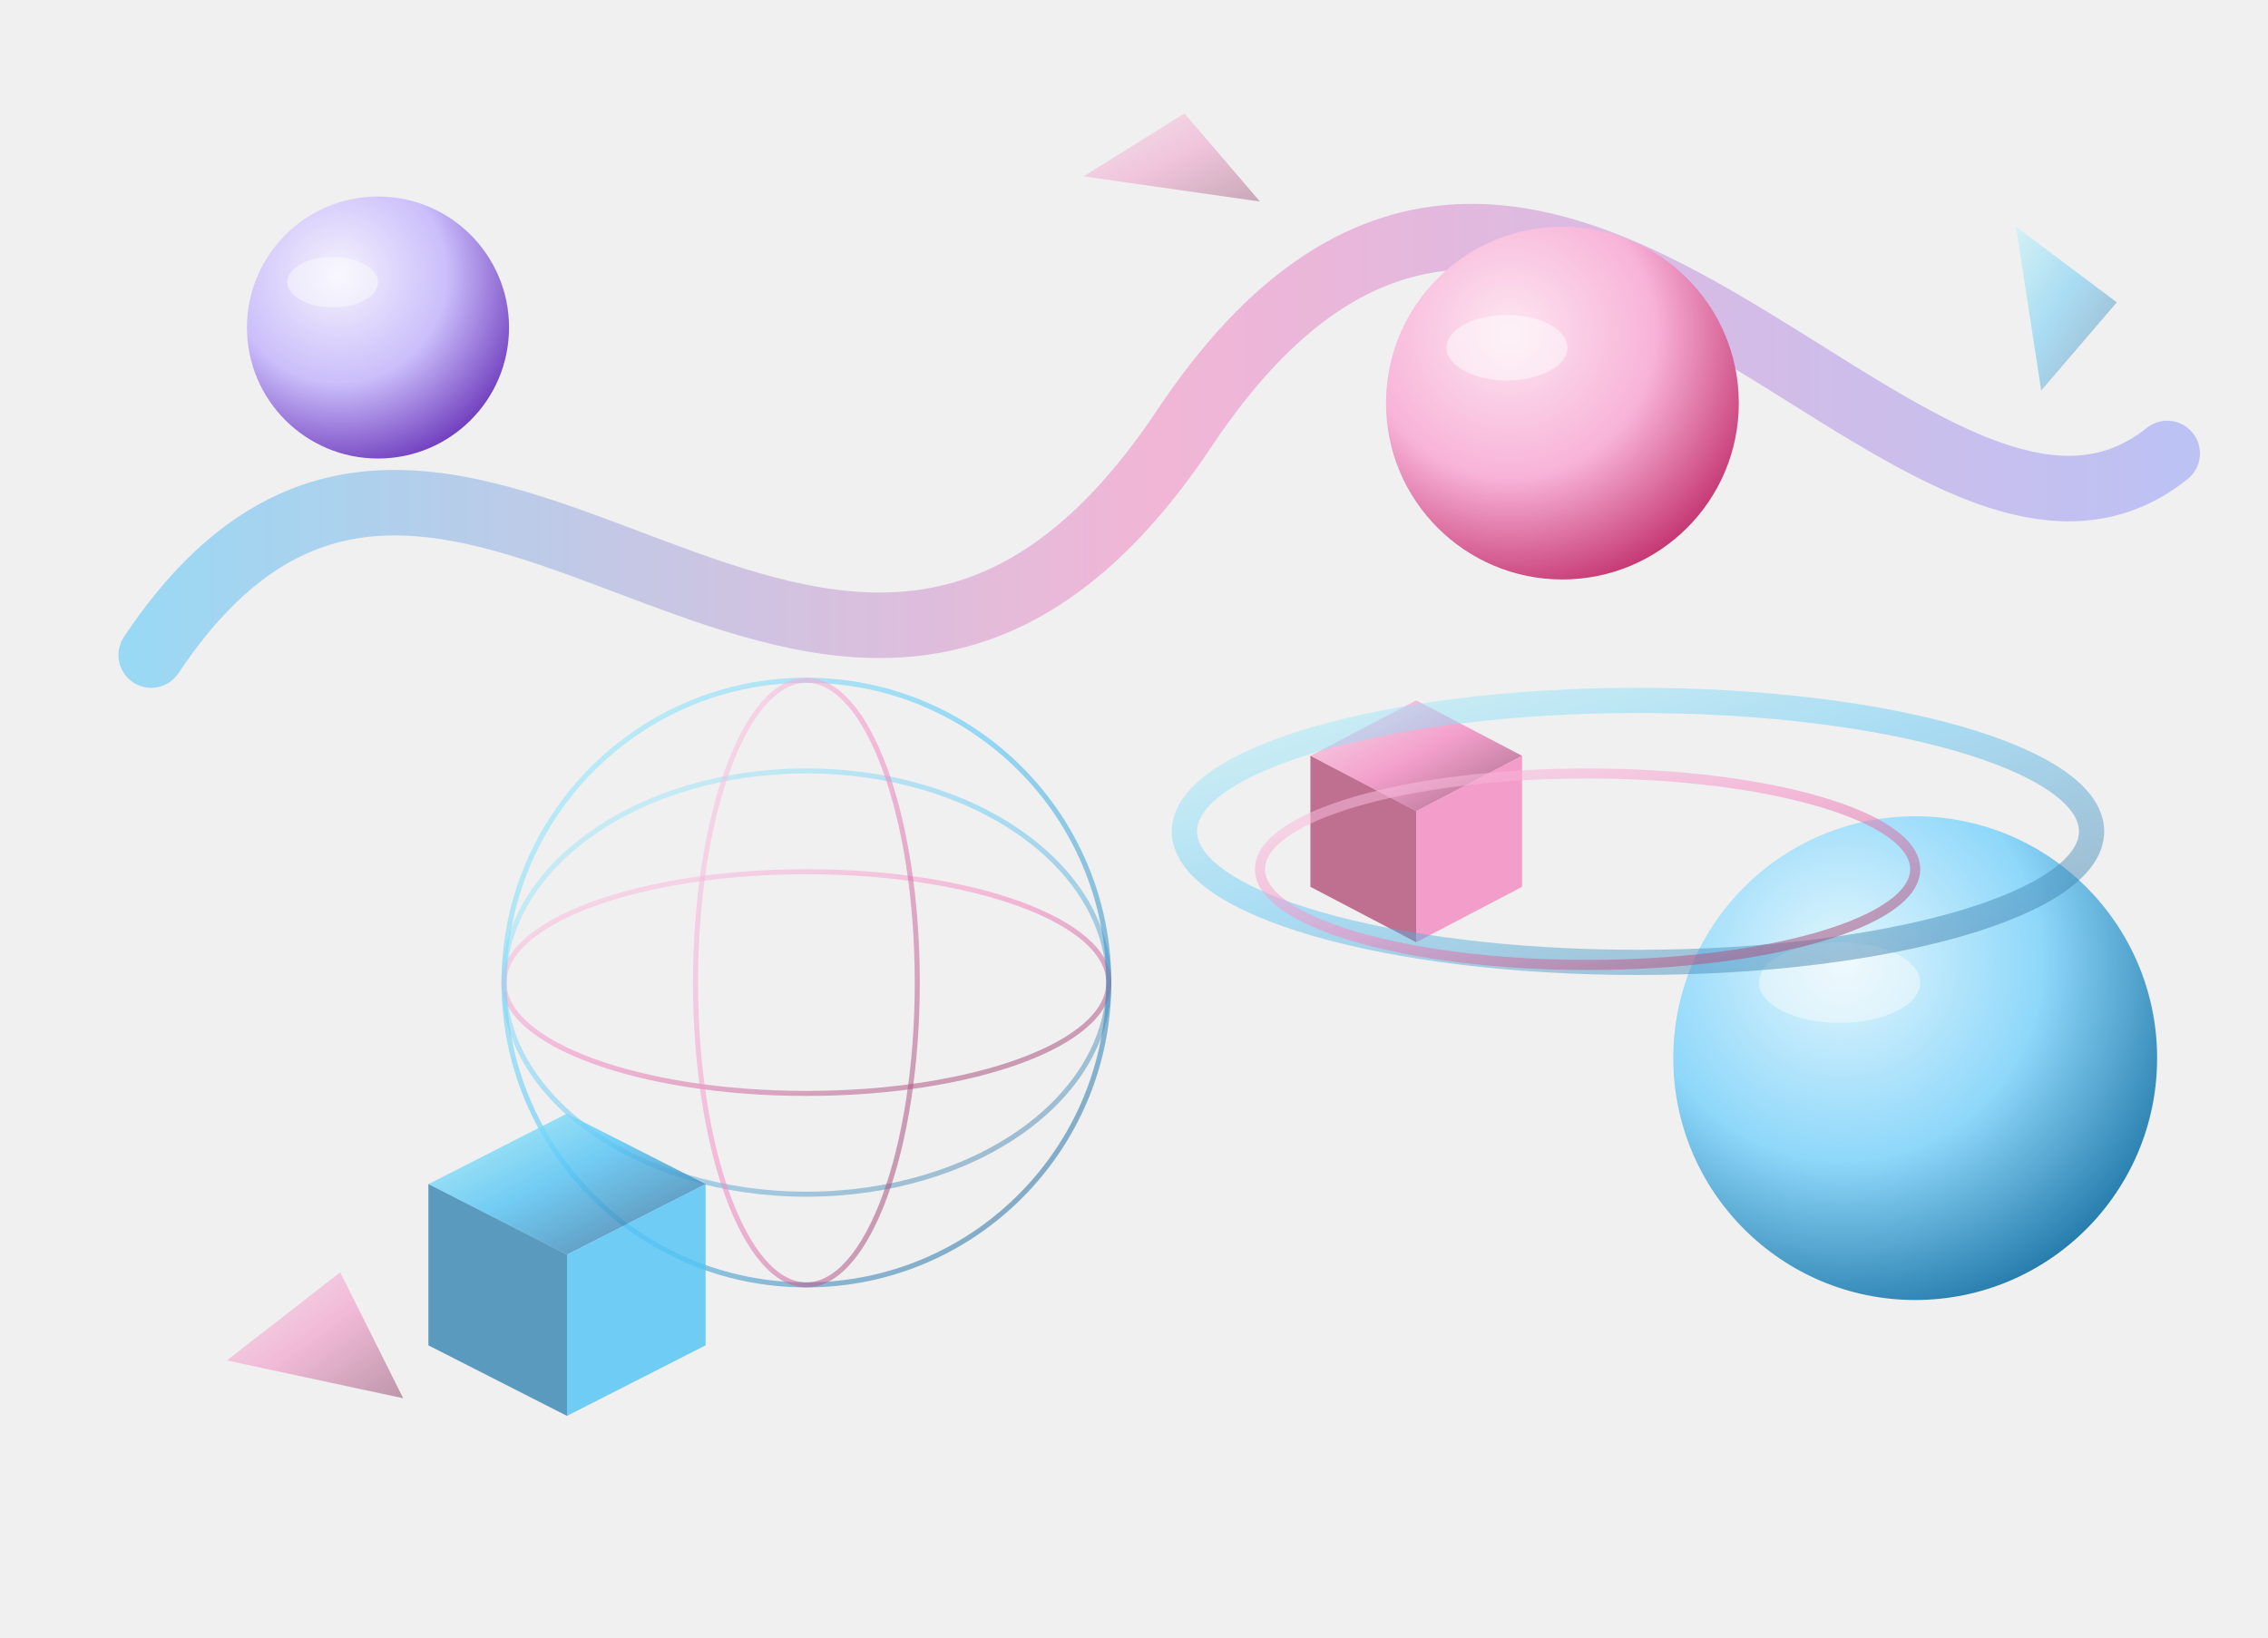
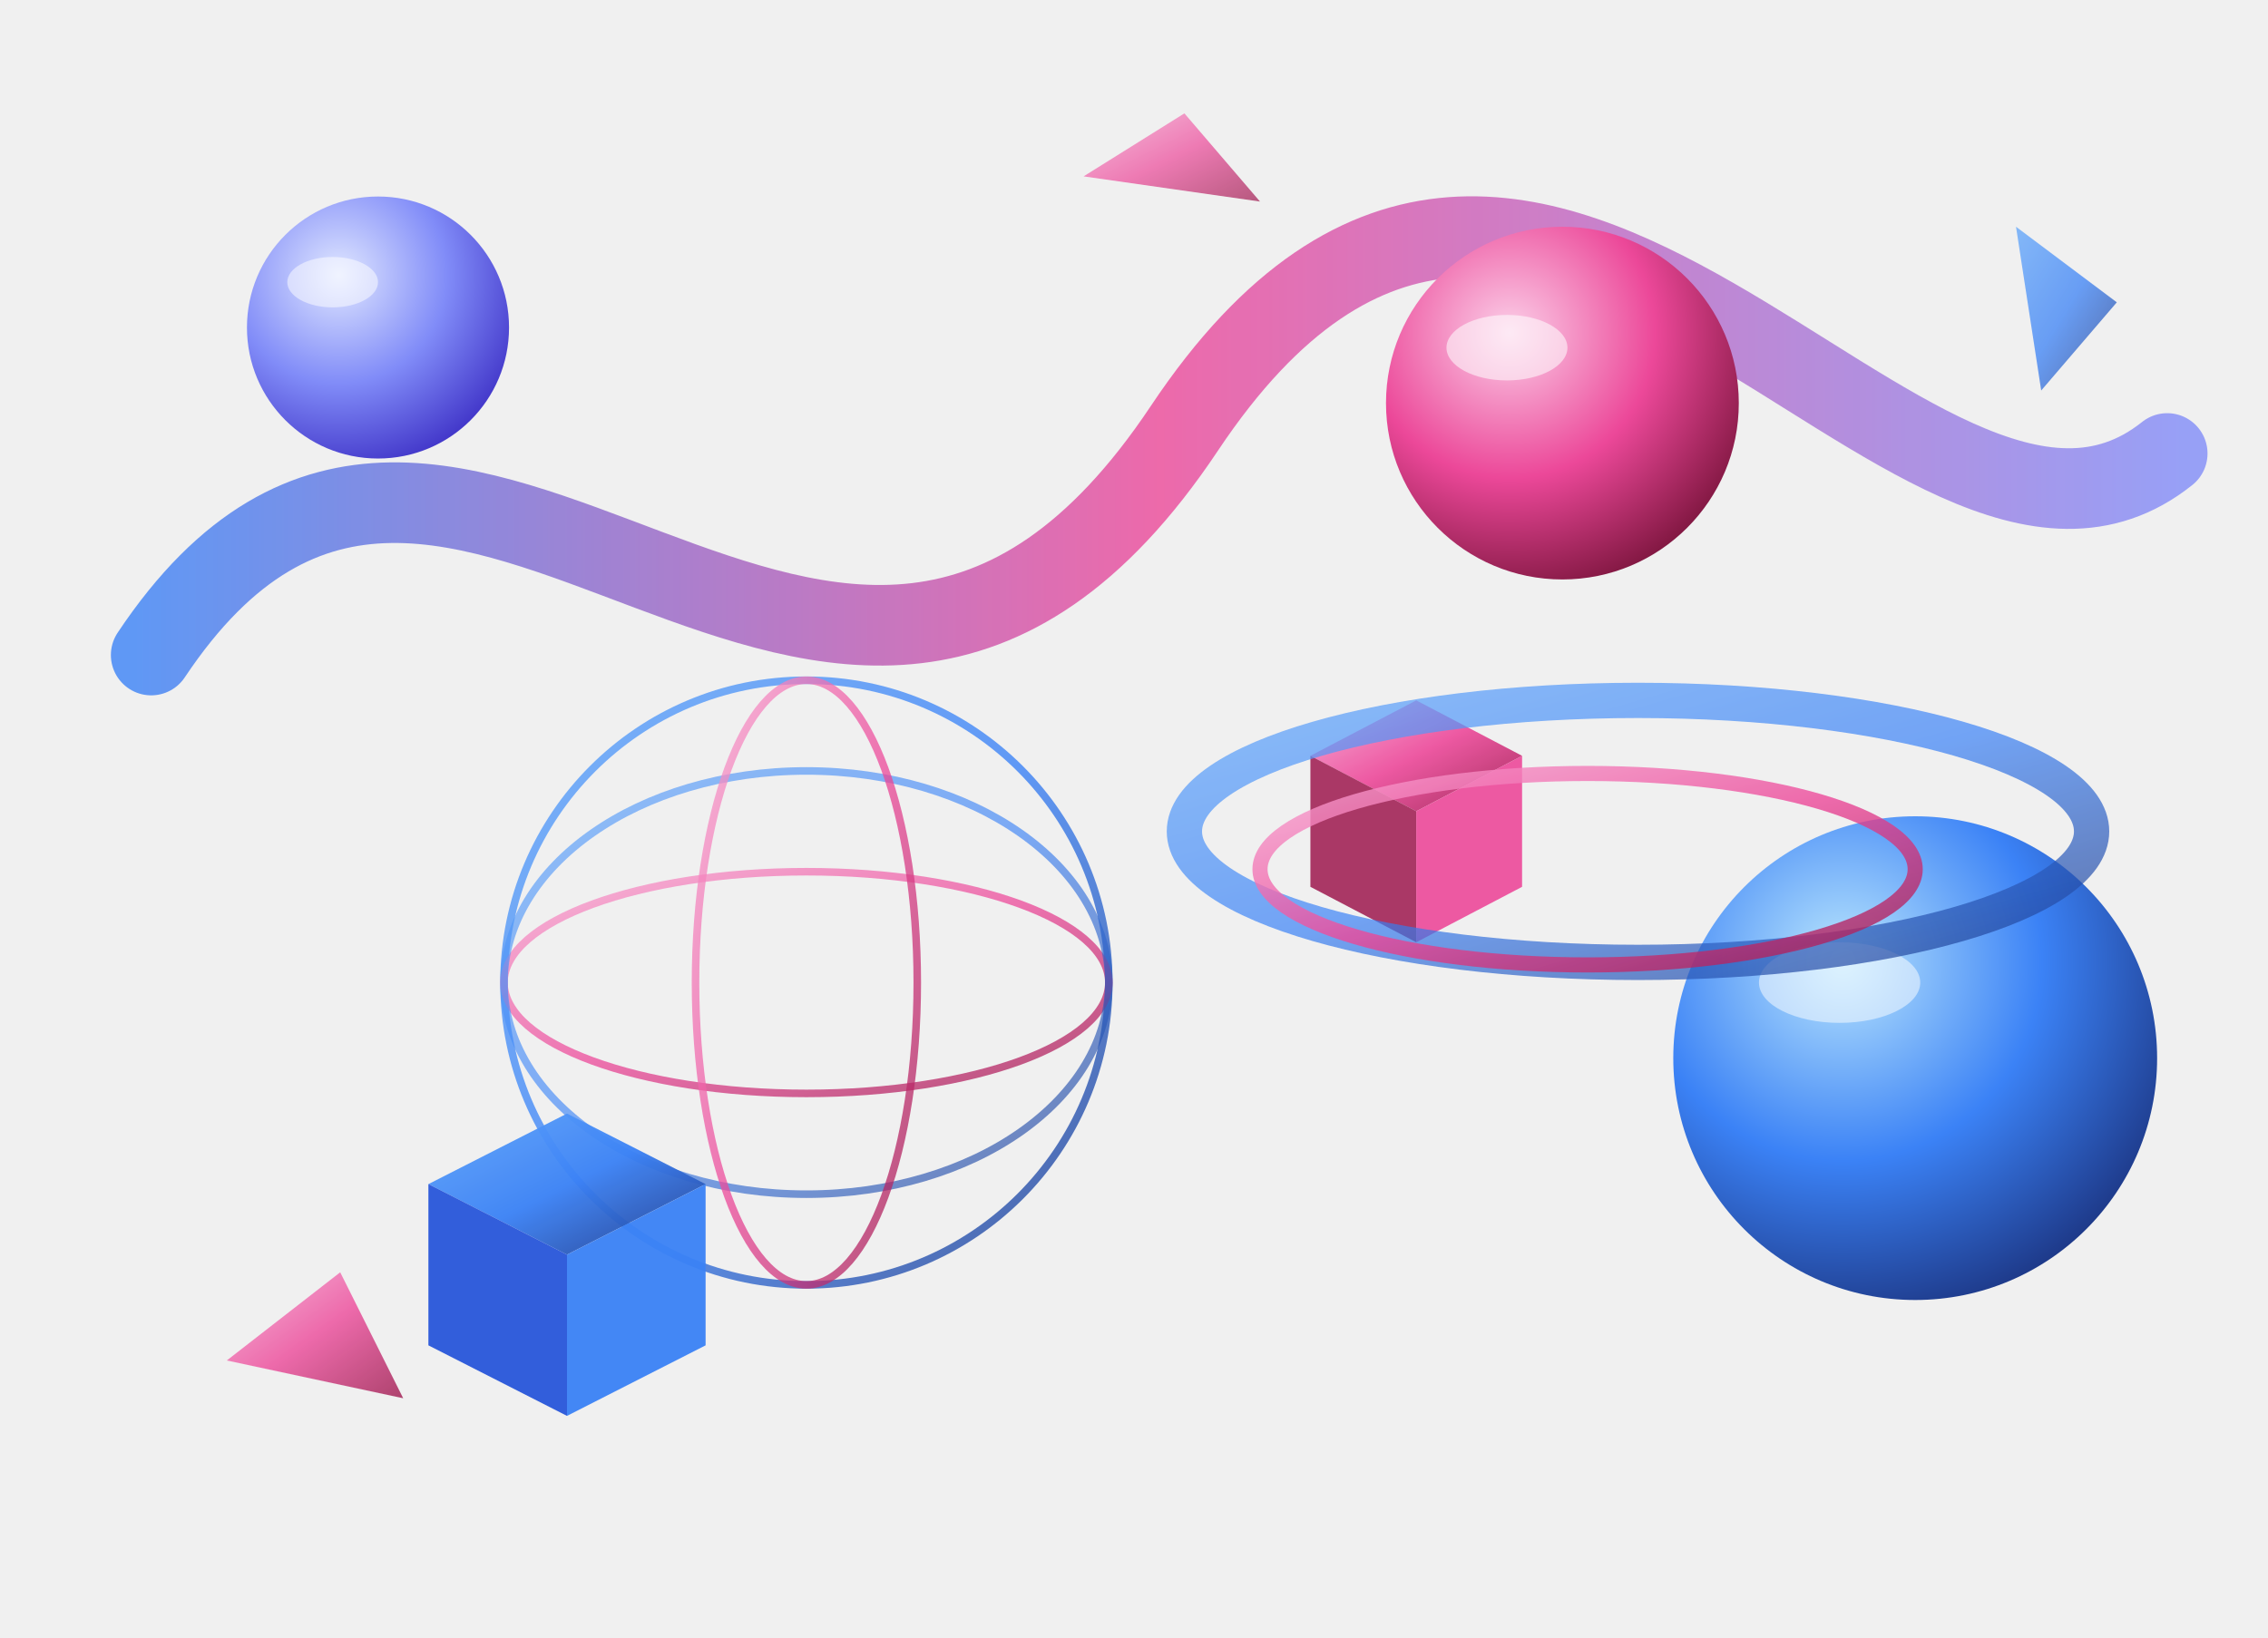
<svg xmlns="http://www.w3.org/2000/svg" viewBox="0 0 900 650" width="900" height="650">
  <defs>
    <linearGradient id="blueG" x1="0" y1="0" x2="1" y2="1">
-       <stop offset="0%" stop-color="#a5f3fc" />
-       <stop offset="45%" stop-color="#38bdf8" />
-       <stop offset="100%" stop-color="#0f4c81" />
+       <stop offset="0%" stop-color="#60a5fa" />
+       <stop offset="50%" stop-color="#3b82f6" />
+       <stop offset="100%" stop-color="#1e3a8a" />
    </linearGradient>
    <linearGradient id="pinkG" x1="0" y1="0" x2="1" y2="1">
-       <stop offset="0%" stop-color="#fbcfe8" />
-       <stop offset="50%" stop-color="#f472b6" />
-       <stop offset="100%" stop-color="#7a1f4d" />
+       <stop offset="0%" stop-color="#f9a8d4" />
+       <stop offset="50%" stop-color="#ec4899" />
+       <stop offset="100%" stop-color="#9d174d" />
    </linearGradient>
    <linearGradient id="ribbon" x1="0" y1="0" x2="1" y2="0">
-       <stop offset="0%" stop-color="#38bdf8" />
-       <stop offset="50%" stop-color="#f472b6" />
+       <stop offset="0%" stop-color="#3b82f6" />
+       <stop offset="50%" stop-color="#ec4899" />
      <stop offset="100%" stop-color="#818cf8" />
    </linearGradient>
    <radialGradient id="glassPink" cx="35%" cy="30%" r="75%">
-       <stop offset="0%" stop-color="#ffe4f1" />
-       <stop offset="55%" stop-color="#f9a8d4" />
-       <stop offset="100%" stop-color="#be185d" />
+       <stop offset="0%" stop-color="#fbcfe8" />
+       <stop offset="55%" stop-color="#ec4899" />
+       <stop offset="100%" stop-color="#831843" />
    </radialGradient>
    <radialGradient id="glassBlue" cx="35%" cy="30%" r="75%">
-       <stop offset="0%" stop-color="#e0f7ff" />
-       <stop offset="55%" stop-color="#7dd3fc" />
-       <stop offset="100%" stop-color="#0369a1" />
+       <stop offset="0%" stop-color="#bae6fd" />
+       <stop offset="55%" stop-color="#3b82f6" />
+       <stop offset="100%" stop-color="#1e3a8a" />
    </radialGradient>
    <radialGradient id="glassViolet" cx="35%" cy="30%" r="75%">
-       <stop offset="0%" stop-color="#f5f3ff" />
-       <stop offset="55%" stop-color="#c4b5fd" />
-       <stop offset="100%" stop-color="#5b21b6" />
+       <stop offset="0%" stop-color="#e0e7ff" />
+       <stop offset="55%" stop-color="#818cf8" />
+       <stop offset="100%" stop-color="#4338ca" />
    </radialGradient>
  </defs>
-   <g opacity=".85">
-     <path d="M60,260 C180,80 330,380 470,170 C610,-40 760,260 860,180" fill="none" stroke="url(#ribbon)" stroke-width="26" stroke-linecap="round" opacity=".55" />
+   <g opacity="1">
+     <path d="M60,260 C180,80 330,380 470,170 C610,-40 760,260 860,180" fill="none" stroke="url(#ribbon)" stroke-width="32" stroke-linecap="round" opacity=".8" />
    <circle cx="150" cy="130" r="52" fill="url(#glassViolet)" />
-     <ellipse cx="132" cy="112" rx="18" ry="10" fill="#fff" opacity=".45" />
+     <ellipse cx="132" cy="112" rx="18" ry="10" fill="#fff" opacity=".5" />
    <circle cx="620" cy="160" r="70" fill="url(#glassPink)" />
-     <ellipse cx="598" cy="138" rx="24" ry="13" fill="#fff" opacity=".5" />
+     <ellipse cx="598" cy="138" rx="24" ry="13" fill="#fff" opacity=".55" />
    <circle cx="760" cy="420" r="96" fill="url(#glassBlue)" />
-     <ellipse cx="730" cy="390" rx="32" ry="16" fill="#fff" opacity=".45" />
+     <ellipse cx="730" cy="390" rx="32" ry="16" fill="#fff" opacity=".5" />
    <g transform="translate(320,390)">
-       <circle r="120" fill="none" stroke="url(#blueG)" stroke-width="2" opacity=".6" />
-       <ellipse rx="120" ry="44" fill="none" stroke="url(#pinkG)" stroke-width="2" opacity=".55" />
-       <ellipse rx="120" ry="84" fill="none" stroke="url(#blueG)" stroke-width="2" opacity=".45" />
-       <ellipse rx="44" ry="120" fill="none" stroke="url(#pinkG)" stroke-width="2" opacity=".55" />
+       <circle r="120" fill="none" stroke="url(#blueG)" stroke-width="3" opacity=".8" />
+       <ellipse rx="120" ry="44" fill="none" stroke="url(#pinkG)" stroke-width="3" opacity=".75" />
+       <ellipse rx="120" ry="84" fill="none" stroke="url(#blueG)" stroke-width="3" opacity=".65" />
+       <ellipse rx="44" ry="120" fill="none" stroke="url(#pinkG)" stroke-width="3" opacity=".75" />
    </g>
    <g transform="translate(170,470)">
-       <polygon points="0,0 55,-28 110,0 55,28" fill="url(#blueG)" opacity=".8" />
-       <polygon points="0,0 55,28 55,92 0,64" fill="#0369a1" opacity=".75" />
-       <polygon points="55,28 110,0 110,64 55,92" fill="#38bdf8" opacity=".82" />
+       <polygon points="0,0 55,-28 110,0 55,28" fill="url(#blueG)" opacity=".95" />
+       <polygon points="0,0 55,28 55,92 0,64" fill="#1d4ed8" opacity=".9" />
+       <polygon points="55,28 110,0 110,64 55,92" fill="#3b82f6" opacity=".95" />
    </g>
    <g transform="translate(520,300)">
-       <polygon points="0,0 42,-22 84,0 42,22" fill="url(#pinkG)" opacity=".75" />
-       <polygon points="0,0 42,22 42,74 0,52" fill="#9d174d" opacity=".7" />
-       <polygon points="42,22 84,0 84,52 42,74" fill="#f472b6" opacity=".78" />
+       <polygon points="0,0 42,-22 84,0 42,22" fill="url(#pinkG)" opacity=".9" />
+       <polygon points="0,0 42,22 42,74 0,52" fill="#9d174d" opacity=".85" />
+       <polygon points="42,22 84,0 84,52 42,74" fill="#ec4899" opacity=".9" />
    </g>
-     <polygon points="90,540 135,505 160,555" fill="url(#pinkG)" opacity=".5" />
-     <polygon points="800,90 840,120 810,155" fill="url(#blueG)" opacity=".45" />
-     <polygon points="430,70 470,45 500,80" fill="url(#pinkG)" opacity=".4" />
-     <ellipse cx="650" cy="330" rx="180" ry="52" fill="none" stroke="url(#blueG)" stroke-width="10" opacity=".45" />
-     <ellipse cx="630" cy="345" rx="130" ry="38" fill="none" stroke="url(#pinkG)" stroke-width="4" opacity=".55" />
+     <polygon points="90,540 135,505 160,555" fill="url(#pinkG)" opacity=".8" />
+     <polygon points="800,90 840,120 810,155" fill="url(#blueG)" opacity=".75" />
+     <polygon points="430,70 470,45 500,80" fill="url(#pinkG)" opacity=".7" />
+     <ellipse cx="650" cy="330" rx="180" ry="52" fill="none" stroke="url(#blueG)" stroke-width="14" opacity=".7" />
+     <ellipse cx="630" cy="345" rx="130" ry="38" fill="none" stroke="url(#pinkG)" stroke-width="6" opacity=".8" />
  </g>
</svg>
